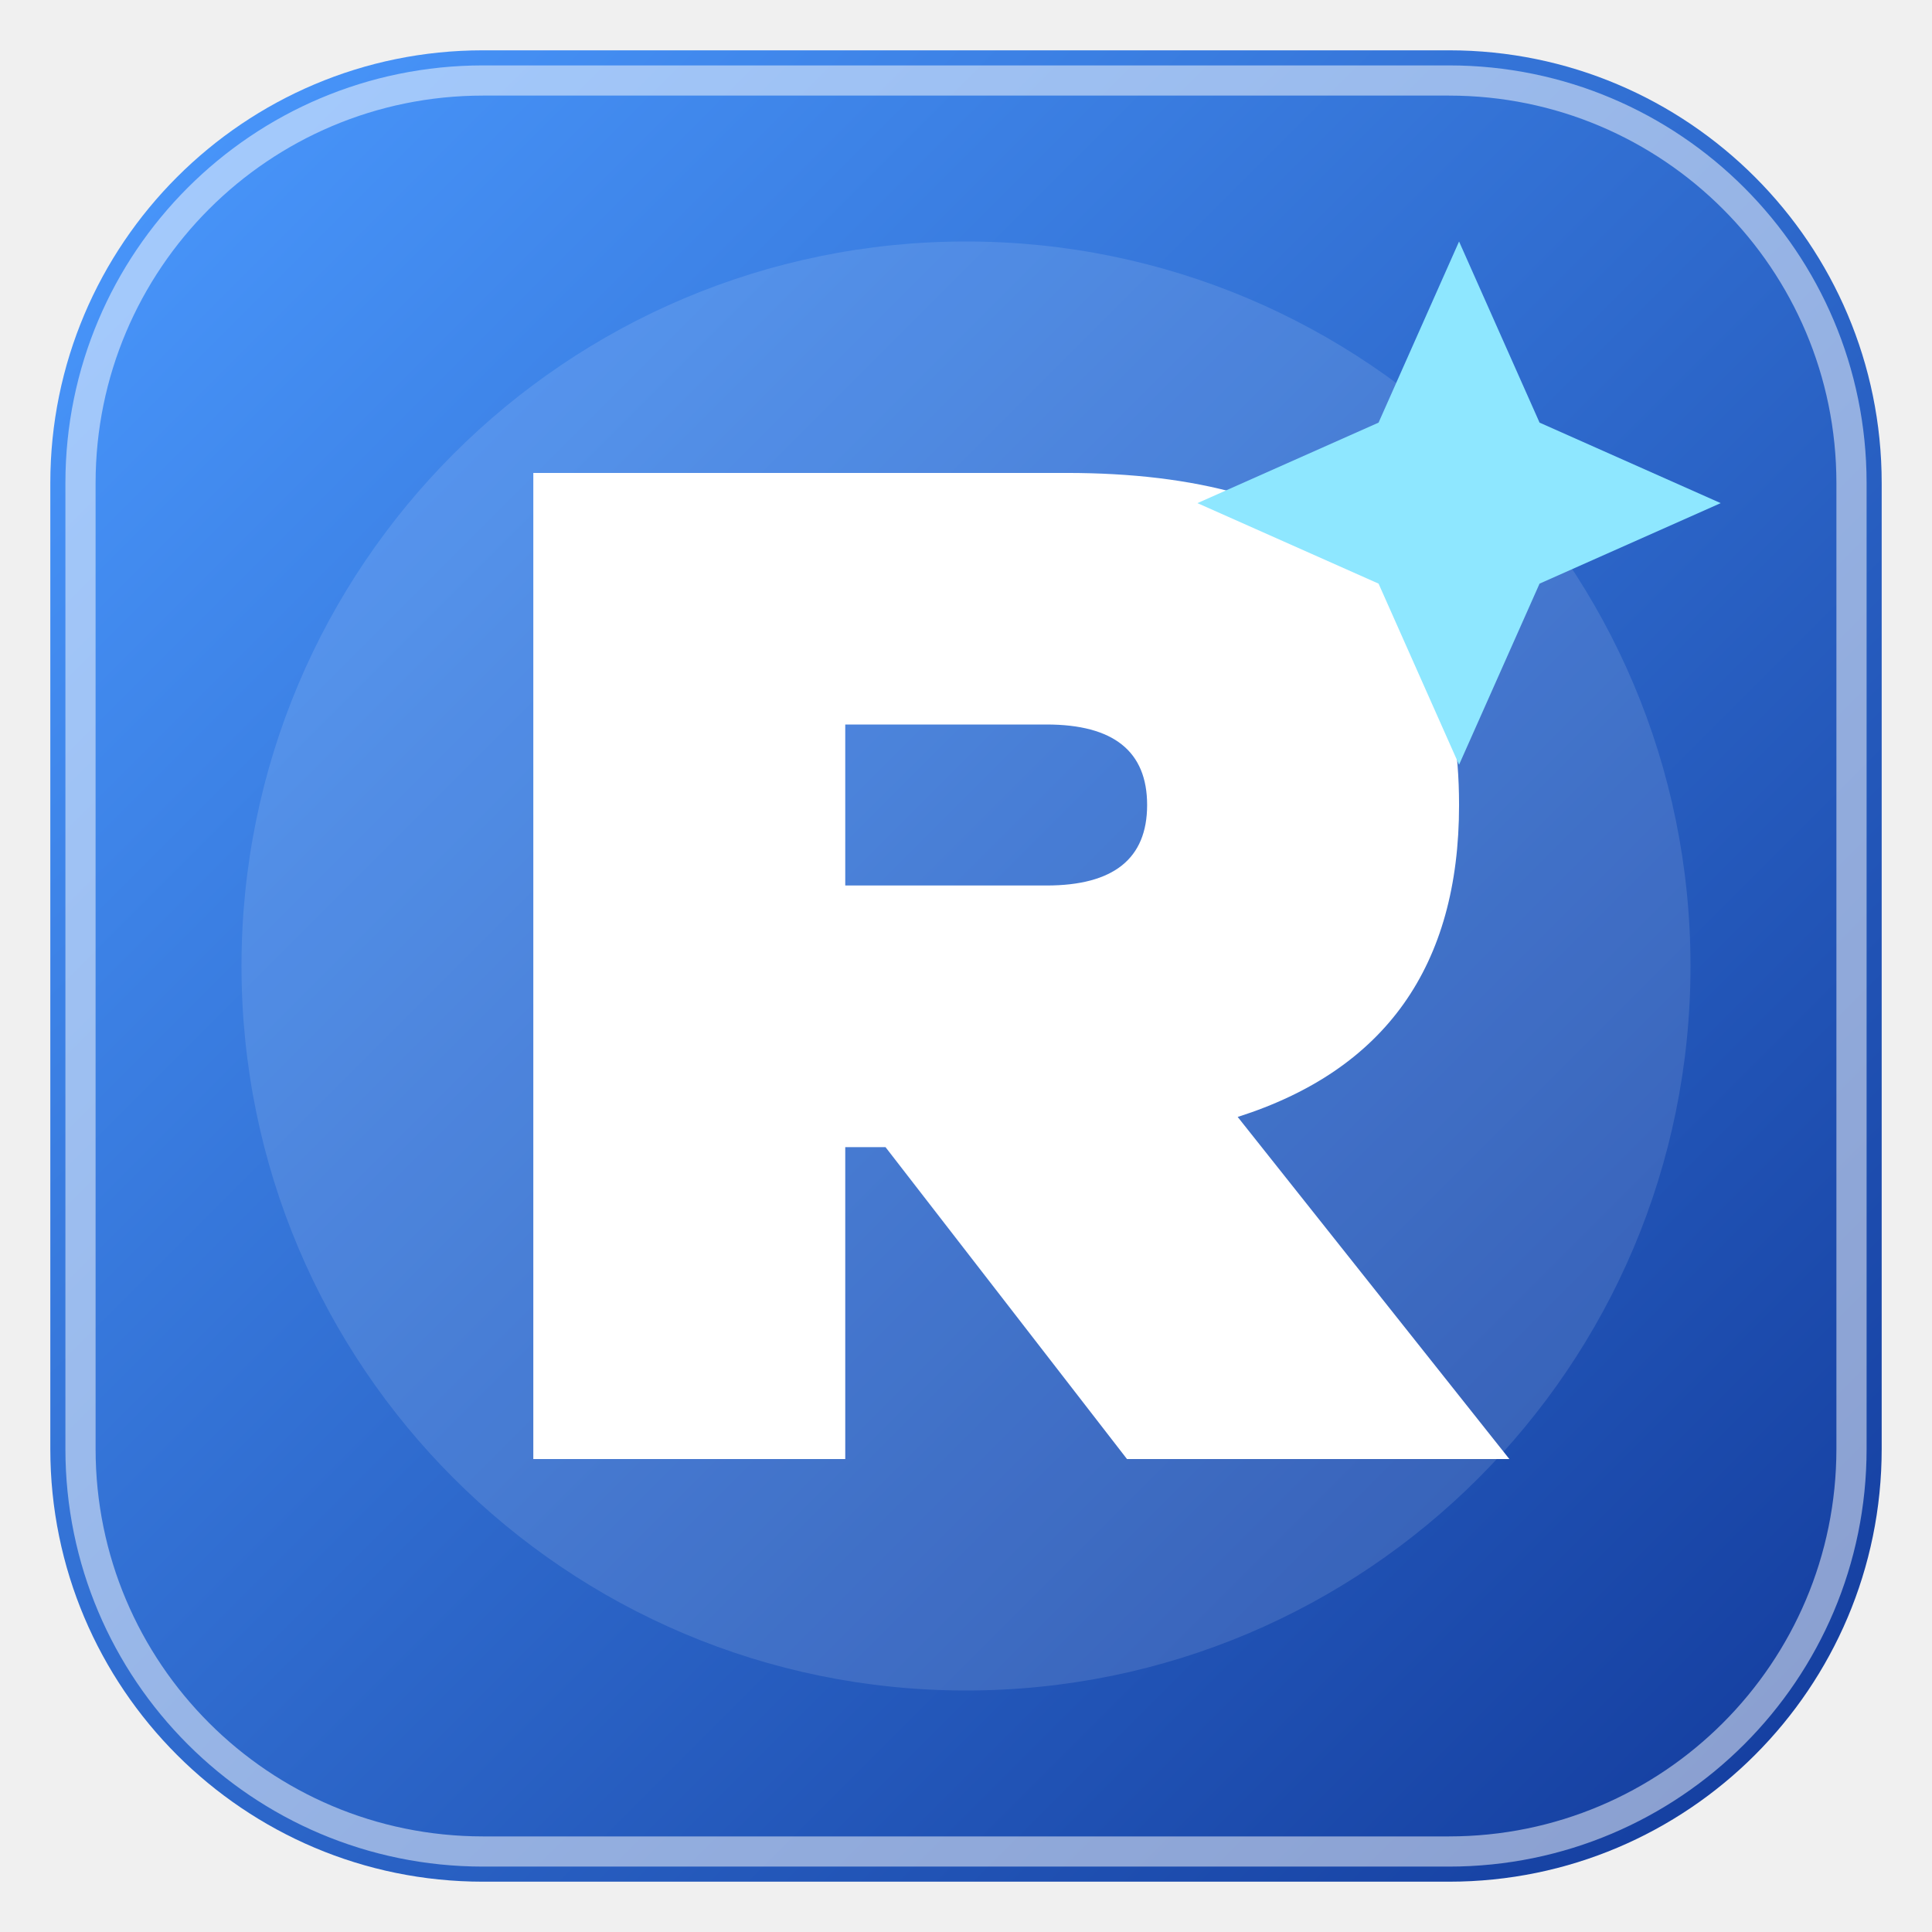
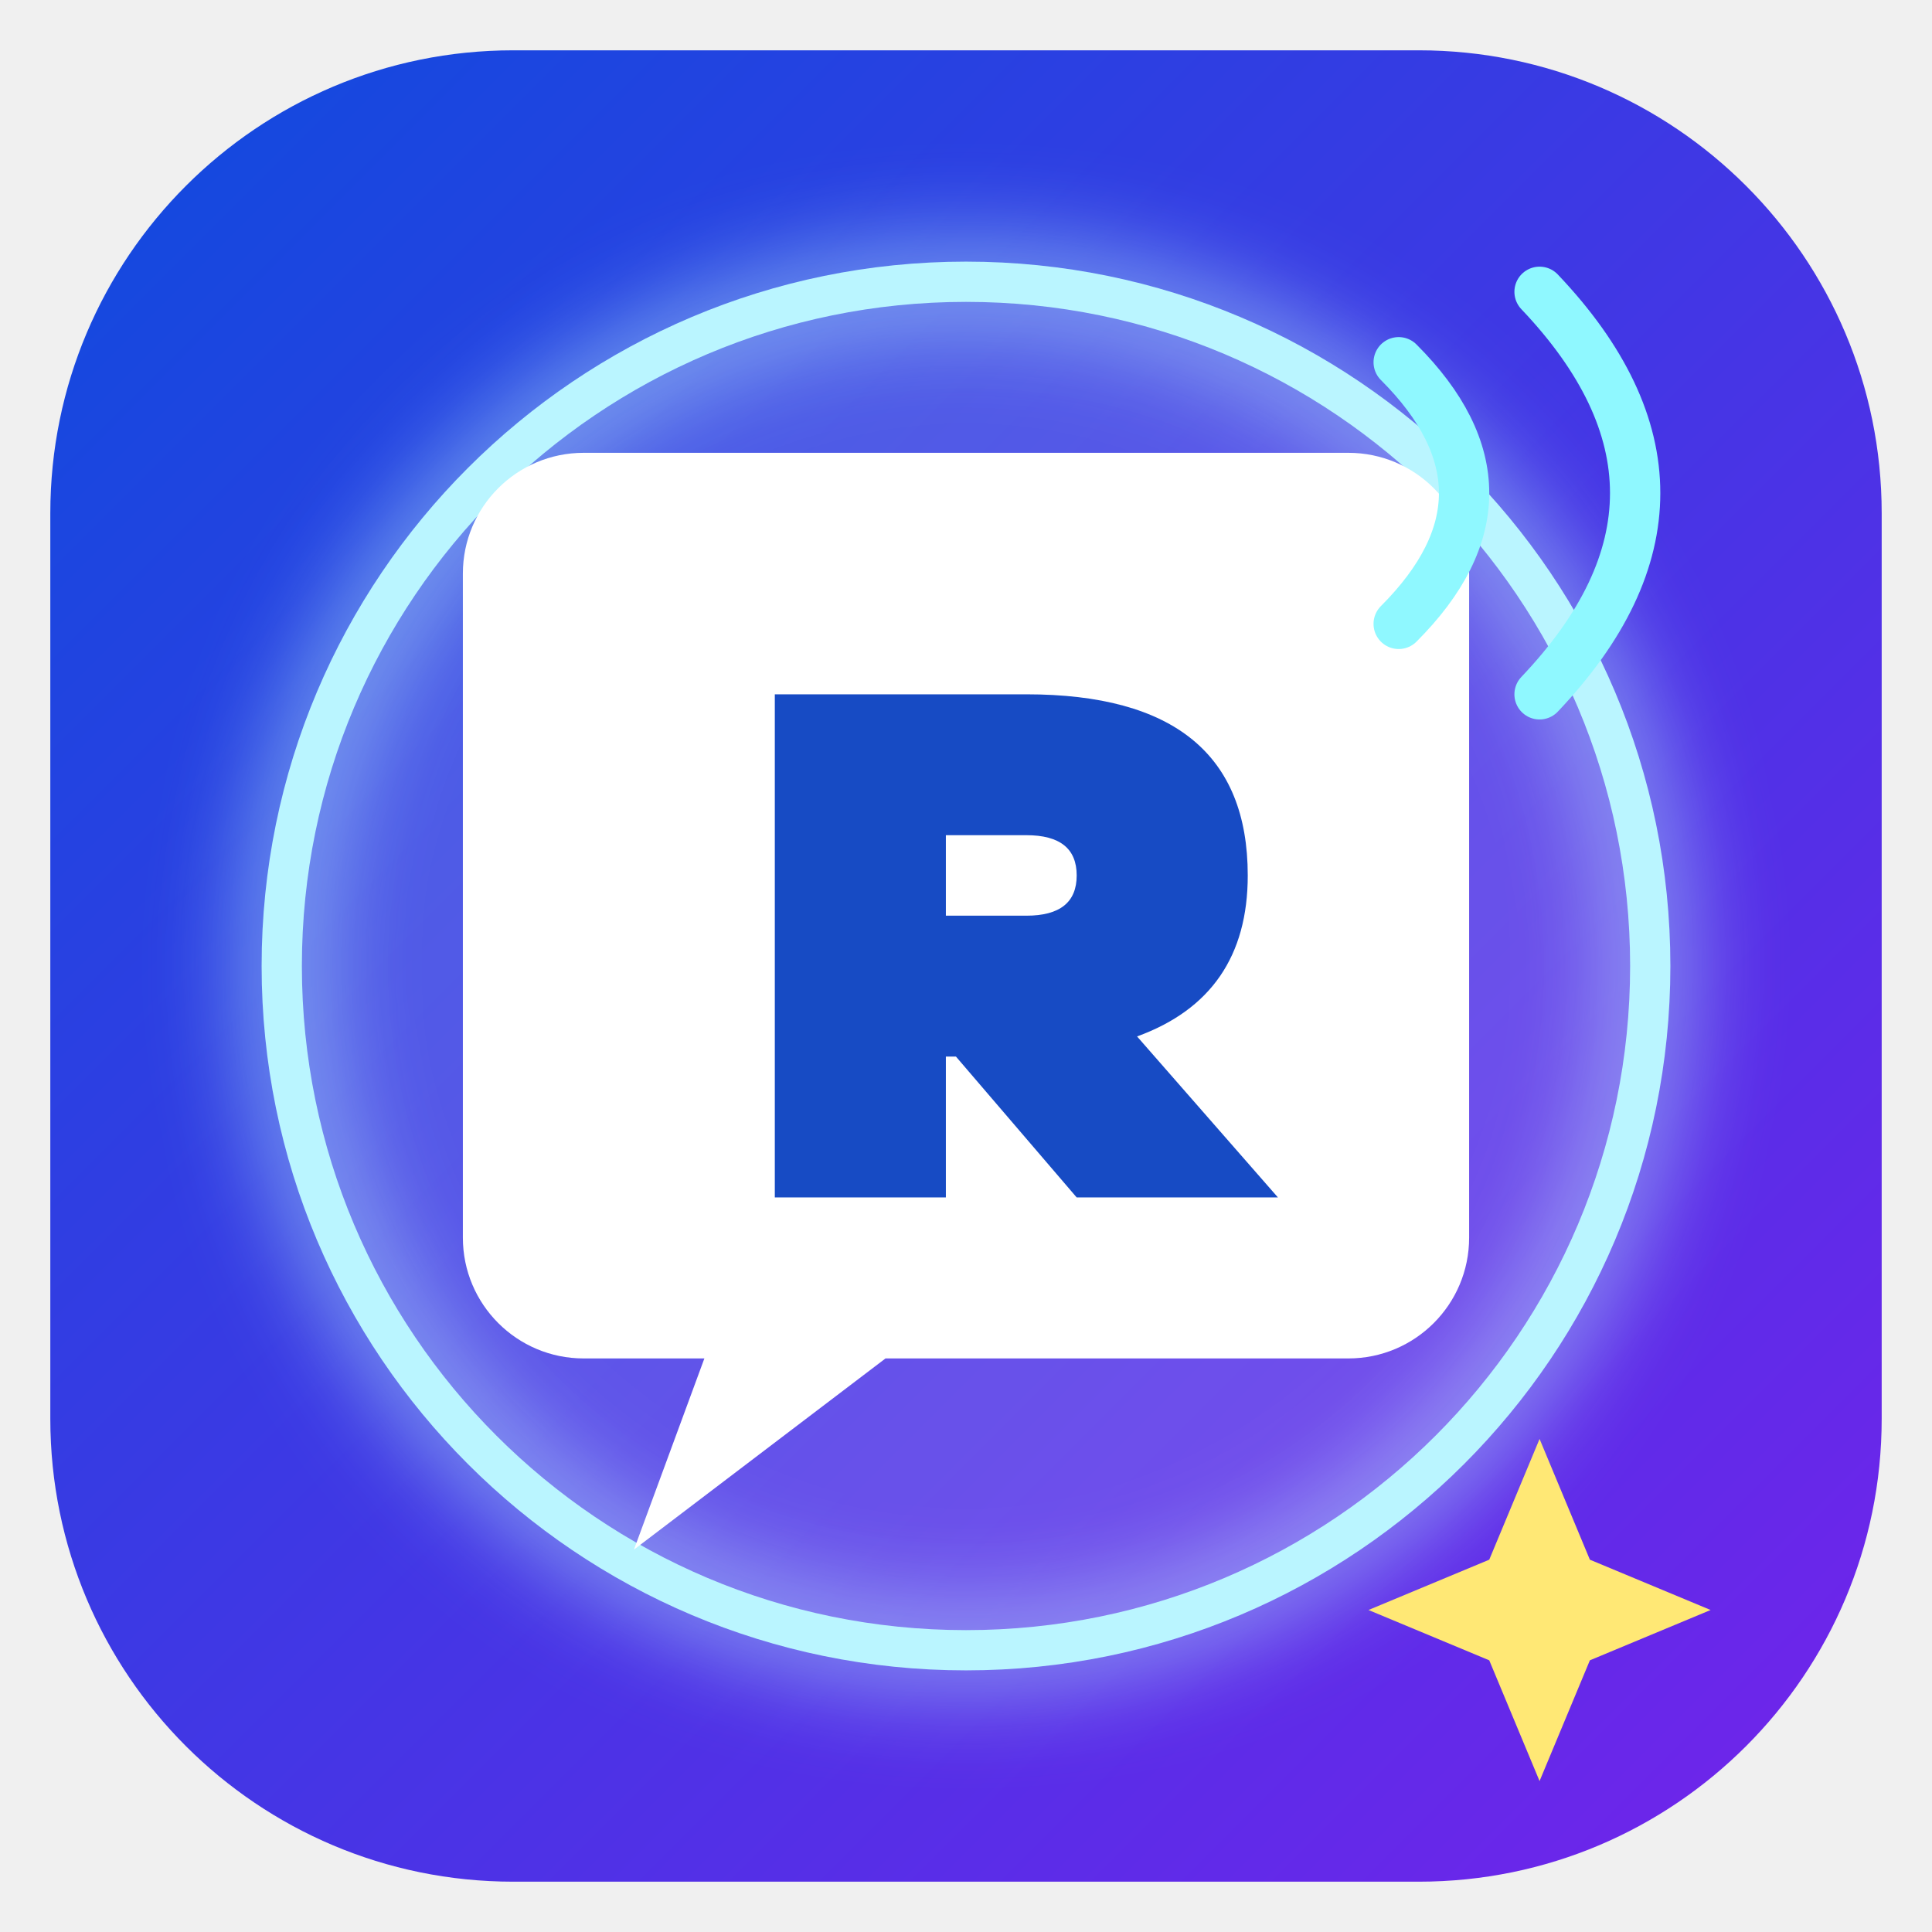
<svg xmlns="http://www.w3.org/2000/svg" viewBox="0 0 192 192">
  <defs>
-     <linearGradient id="g" x1="0" y1="0" x2="1" y2="1">
-       <stop stop-color="#4b9aff" />
-       <stop offset="1" stop-color="#123a9b" />
+     <linearGradient id="bg" x1="0" y1="0" x2="1" y2="1">
+       <stop stop-color="#0f4bde" />
+       <stop offset="1" stop-color="#7323eb" />
    </linearGradient>
+     <filter id="glow" x="-40%" y="-40%" width="180%" height="180%">
+       <feGaussianBlur stdDeviation="5" result="b" />
+       <feMerge>
+         <feMergeNode in="b" />
+         <feMergeNode in="SourceGraphic" />
+       </feMerge>
+     </filter>
  </defs>
-   <rect x="5" y="5" width="182" height="182" rx="43" fill="url(#g)" />
-   <rect x="8" y="8" width="176" height="176" rx="40" fill="none" stroke="#fff" stroke-opacity=".5" stroke-width="3" />
-   <circle cx="96" cy="96" r="72" fill="#fff" fill-opacity=".12" />
-   <path d="M53 145V47h53q39 0 39 33 0 24-22 31l27 34h-38l-24-31H84v31zm31-57h20q10 0 10-8t-10-8H84z" fill="#fff" />
-   <path d="m145 24 8 18 18 8-18 8-8 18-8-18-18-8 18-8z" fill="#8ee7ff" />
+   <rect x="5" y="5" width="182" height="182" rx="46" fill="url(#bg)" />
+   <circle cx="96" cy="96" r="68" fill="#fff" fill-opacity=".08" stroke="#baf5ff" stroke-width="4" filter="url(#glow)" />
+   <path d="M46 57a12 12 0 0 1 12-12h76a12 12 0 0 1 12 12v66a12 12 0 0 1-12 12H88l-25 19 7-19H58a12 12 0 0 1-12-12z" fill="#fff" />
+   <path d="M77 119V69h25q22 0 22 18 0 12-11 16l14 16h-20l-12-14h-1v14zm17-28h8q5 0 5-4t-5-4h-8z" fill="#174bc4" />
+   <g fill="none" stroke="#8ff8ff" stroke-width="5" stroke-linecap="round">
+     <path d="M139 36q13 13 0 26" />
+     <path d="M153 29q19 20 0 40" />
+   </g>
+   <path d="m153 143 5 12 12 5-12 5-5 12-5-12-12-5 12-5z" fill="#ffe875" />
</svg>
